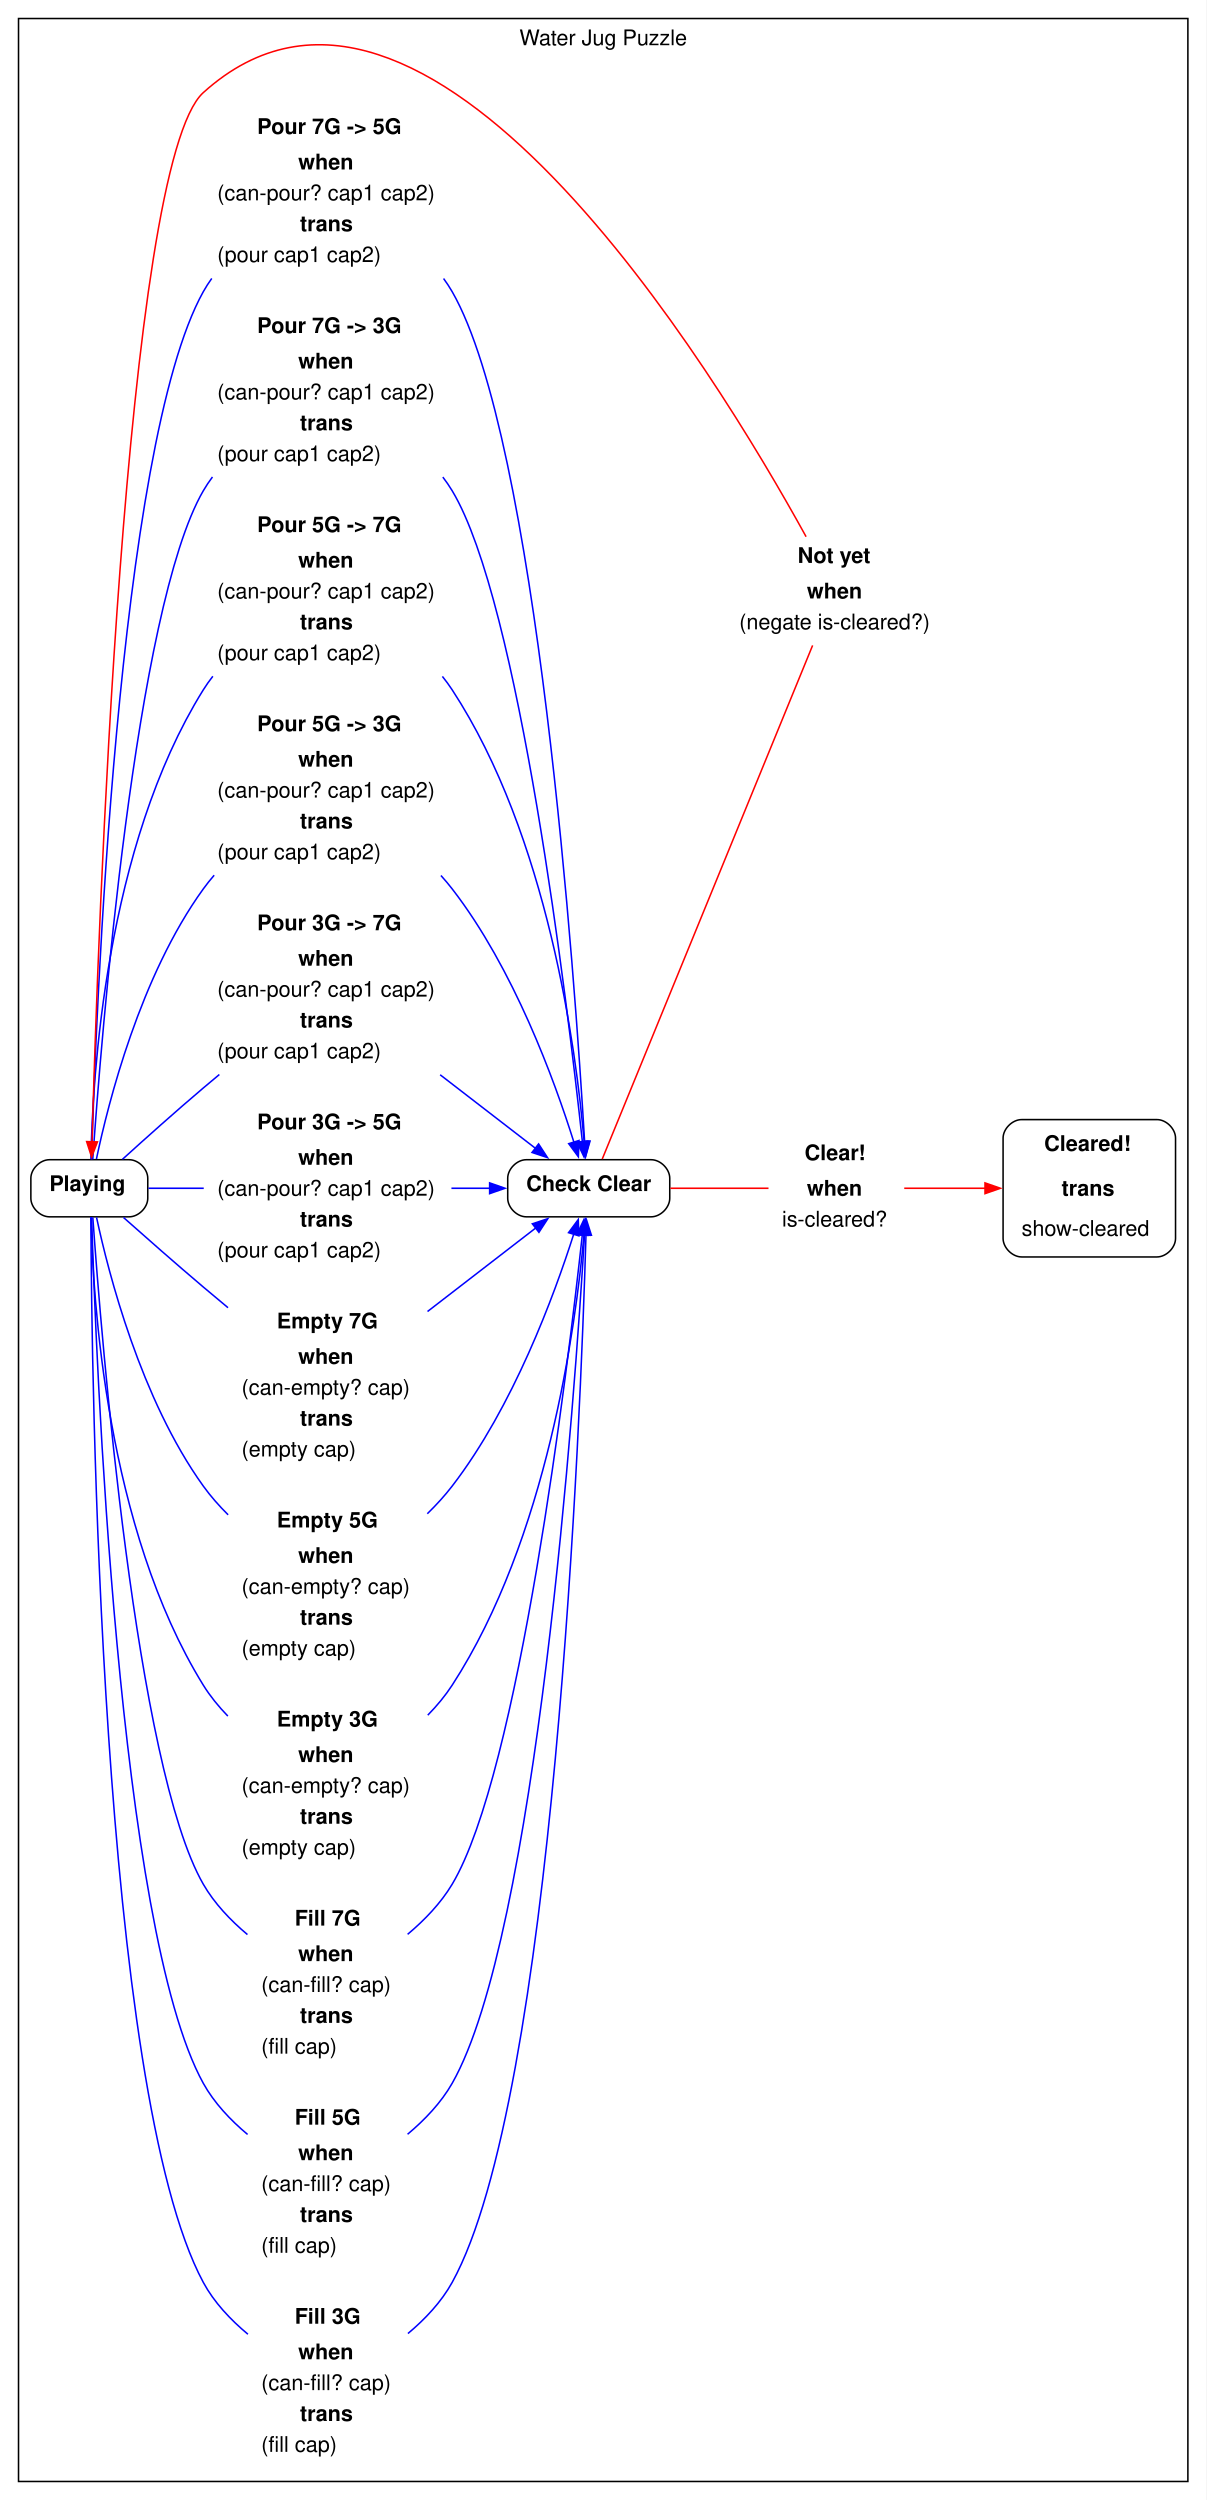
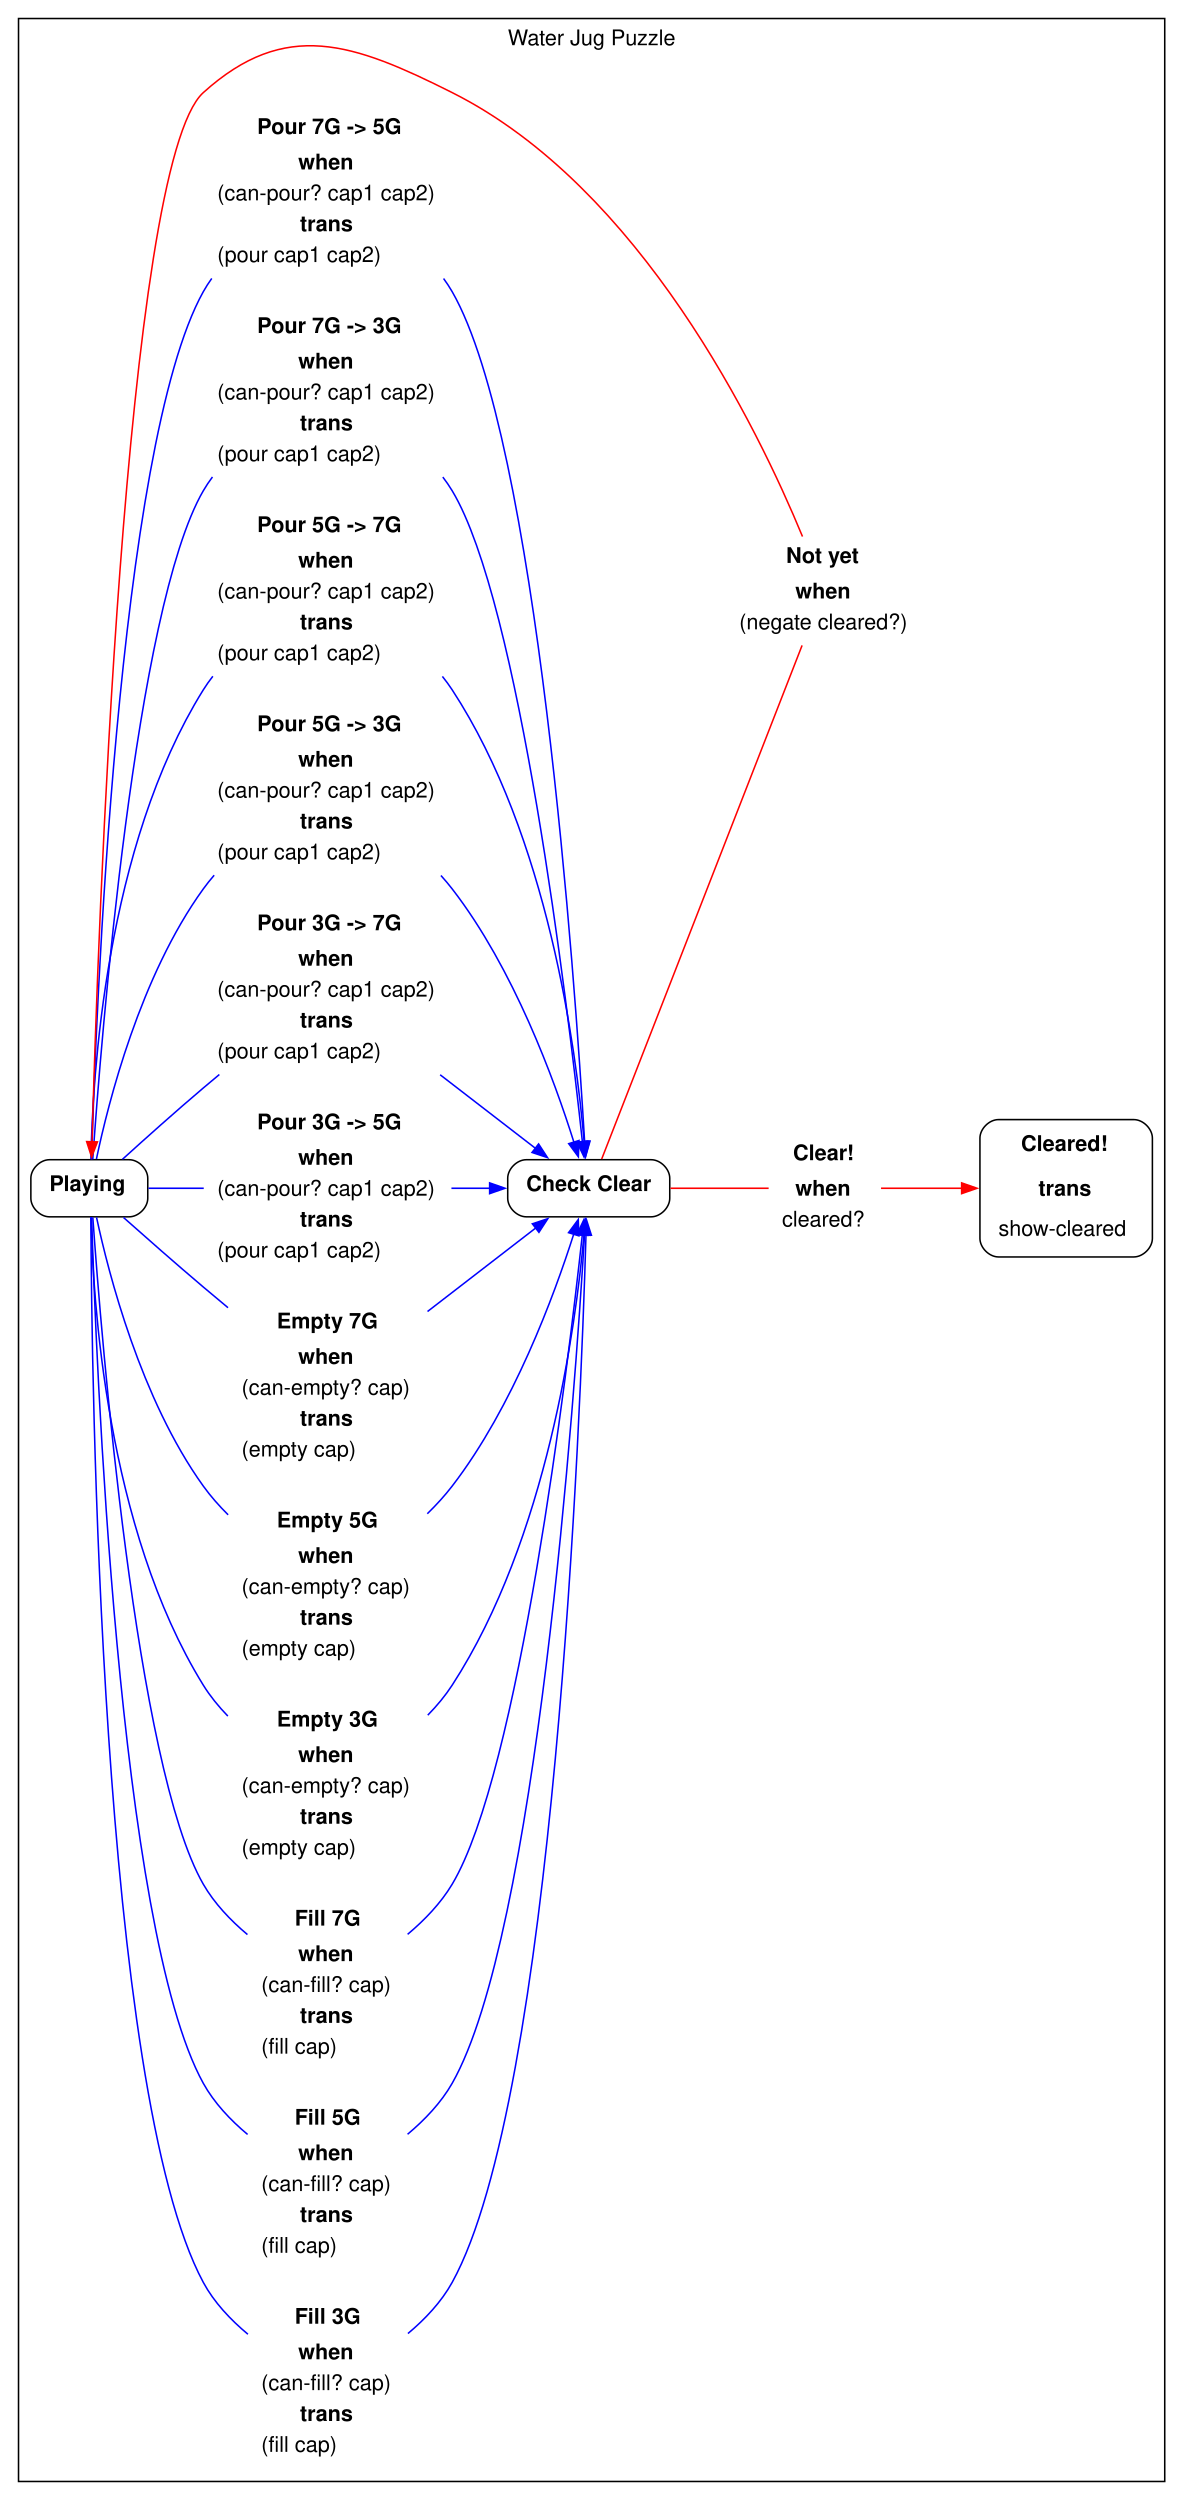
- <svg xmlns="http://www.w3.org/2000/svg" width="1042pt" height="2160pt" viewBox="0.00 0.00 1042.00 2160.00">
+ <svg xmlns="http://www.w3.org/2000/svg" width="1022pt" height="2160pt" viewBox="0.00 0.00 1022.00 2160.00">
  <g id="graph0" class="graph" transform="scale(1.33333 1.33333) rotate(0) translate(4 1616)">
-     <polygon fill="white" stroke="none" points="-4,4 -4,-1616 777.75,-1616 777.75,4 -4,4" />
+     <polygon fill="white" stroke="none" points="-4,4 -4,-1616 762.75,-1616 762.75,4 -4,4" />
    <g id="clust1" class="cluster">
-       <polygon fill="none" stroke="black" points="8,-8 8,-1604 765.75,-1604 765.75,-8 8,-8" />
-       <text xml:space="preserve" text-anchor="middle" x="386.88" y="-1586.7" font-family="Helvetica,Arial,sans-serif" font-size="14.00">Water Jug Puzzle</text>
+       <polygon fill="none" stroke="black" points="8,-8 8,-1604 750.75,-1604 750.75,-8 8,-8" />
+       <text xml:space="preserve" text-anchor="middle" x="379.38" y="-1586.7" font-family="Helvetica,Arial,sans-serif" font-size="14.00">Water Jug Puzzle</text>
    </g>
    <g id="node1" class="node">
      <path fill="white" stroke="black" d="M79.75,-864.5C79.75,-864.5 28,-864.5 28,-864.5 22,-864.5 16,-858.5 16,-852.5 16,-852.5 16,-839.5 16,-839.5 16,-833.5 22,-827.5 28,-827.5 28,-827.5 79.75,-827.5 79.75,-827.5 85.75,-827.5 91.75,-833.5 91.75,-839.5 91.75,-839.5 91.75,-852.5 91.75,-852.5 91.75,-858.5 85.75,-864.5 79.75,-864.5" />
      <text xml:space="preserve" text-anchor="start" x="28" y="-844.2" font-family="Helvetica,Arial,sans-serif" font-weight="bold" font-size="14.00">Playing</text>
    </g>
    <g id="node2" class="node">
      <text xml:space="preserve" text-anchor="start" x="187" y="-110.2" font-family="Helvetica,Arial,sans-serif" font-weight="bold" font-size="14.00">Fill 3G</text>
      <text xml:space="preserve" text-anchor="start" x="189.25" y="-87.2" font-family="Helvetica,Arial,sans-serif" font-weight="bold" font-size="14.00">when</text>
      <text xml:space="preserve" text-anchor="start" x="165.25" y="-67.2" font-family="Helvetica,Arial,sans-serif" font-size="14.00">(can-fill? cap)</text>
      <text xml:space="preserve" text-anchor="start" x="190.38" y="-47.2" font-family="Helvetica,Arial,sans-serif" font-weight="bold" font-size="14.00">trans</text>
      <text xml:space="preserve" text-anchor="start" x="165.25" y="-27.2" font-family="Helvetica,Arial,sans-serif" font-size="14.00">(fill cap)</text>
    </g>
    <g id="edge1" class="edge">
      <path fill="none" stroke="blue" d="M54.9,-827.2C55.29,-727.57 60.75,-261.31 127.75,-137 134.69,-124.12 145.36,-112.82 156.65,-103.41" />
    </g>
    <g id="node3" class="node">
      <text xml:space="preserve" text-anchor="start" x="187" y="-239.2" font-family="Helvetica,Arial,sans-serif" font-weight="bold" font-size="14.00">Fill 5G</text>
      <text xml:space="preserve" text-anchor="start" x="189.25" y="-216.2" font-family="Helvetica,Arial,sans-serif" font-weight="bold" font-size="14.00">when</text>
      <text xml:space="preserve" text-anchor="start" x="165.25" y="-196.2" font-family="Helvetica,Arial,sans-serif" font-size="14.00">(can-fill? cap)</text>
      <text xml:space="preserve" text-anchor="start" x="190.38" y="-176.2" font-family="Helvetica,Arial,sans-serif" font-weight="bold" font-size="14.00">trans</text>
      <text xml:space="preserve" text-anchor="start" x="165.25" y="-156.2" font-family="Helvetica,Arial,sans-serif" font-size="14.00">(fill cap)</text>
    </g>
    <g id="edge3" class="edge">
      <path fill="none" stroke="blue" d="M55.38,-827.23C58.03,-739.06 72.39,-366 127.75,-266 134.75,-253.35 145.29,-242.2 156.43,-232.87" />
    </g>
    <g id="node4" class="node">
      <text xml:space="preserve" text-anchor="start" x="187" y="-368.2" font-family="Helvetica,Arial,sans-serif" font-weight="bold" font-size="14.00">Fill 7G</text>
      <text xml:space="preserve" text-anchor="start" x="189.25" y="-345.2" font-family="Helvetica,Arial,sans-serif" font-weight="bold" font-size="14.00">when</text>
      <text xml:space="preserve" text-anchor="start" x="165.25" y="-325.2" font-family="Helvetica,Arial,sans-serif" font-size="14.00">(can-fill? cap)</text>
      <text xml:space="preserve" text-anchor="start" x="190.38" y="-305.2" font-family="Helvetica,Arial,sans-serif" font-weight="bold" font-size="14.00">trans</text>
      <text xml:space="preserve" text-anchor="start" x="165.25" y="-285.2" font-family="Helvetica,Arial,sans-serif" font-size="14.00">(fill cap)</text>
    </g>
    <g id="edge5" class="edge">
      <path fill="none" stroke="blue" d="M56.15,-827.02C61.52,-751.23 84.01,-470.83 127.75,-395 134.88,-382.63 145.33,-371.65 156.33,-362.39" />
    </g>
    <g id="node5" class="node">
      <text xml:space="preserve" text-anchor="start" x="175.38" y="-497.2" font-family="Helvetica,Arial,sans-serif" font-weight="bold" font-size="14.00">Empty 3G</text>
      <text xml:space="preserve" text-anchor="start" x="189.25" y="-474.2" font-family="Helvetica,Arial,sans-serif" font-weight="bold" font-size="14.00">when</text>
      <text xml:space="preserve" text-anchor="start" x="152.5" y="-454.2" font-family="Helvetica,Arial,sans-serif" font-size="14.00">(can-empty? cap)</text>
      <text xml:space="preserve" text-anchor="start" x="190.38" y="-434.2" font-family="Helvetica,Arial,sans-serif" font-weight="bold" font-size="14.00">trans</text>
      <text xml:space="preserve" text-anchor="start" x="152.5" y="-414.2" font-family="Helvetica,Arial,sans-serif" font-size="14.00">(empty cap)</text>
    </g>
    <g id="edge7" class="edge">
      <path fill="none" stroke="blue" d="M54.97,-827.35C56.06,-775.3 64.84,-625.61 127.75,-524 132.17,-516.87 137.64,-510.17 143.64,-503.97" />
    </g>
    <g id="node6" class="node">
      <text xml:space="preserve" text-anchor="start" x="175.38" y="-626.2" font-family="Helvetica,Arial,sans-serif" font-weight="bold" font-size="14.00">Empty 5G</text>
      <text xml:space="preserve" text-anchor="start" x="189.25" y="-603.2" font-family="Helvetica,Arial,sans-serif" font-weight="bold" font-size="14.00">when</text>
      <text xml:space="preserve" text-anchor="start" x="152.5" y="-583.2" font-family="Helvetica,Arial,sans-serif" font-size="14.00">(can-empty? cap)</text>
      <text xml:space="preserve" text-anchor="start" x="190.38" y="-563.2" font-family="Helvetica,Arial,sans-serif" font-weight="bold" font-size="14.00">trans</text>
      <text xml:space="preserve" text-anchor="start" x="152.5" y="-543.2" font-family="Helvetica,Arial,sans-serif" font-size="14.00">(empty cap)</text>
    </g>
    <g id="edge9" class="edge">
      <path fill="none" stroke="blue" d="M58.55,-827.17C66.35,-790.74 87.28,-709.26 127.75,-653 132.44,-646.48 137.94,-640.25 143.82,-634.4" />
    </g>
    <g id="node7" class="node">
      <text xml:space="preserve" text-anchor="start" x="175.38" y="-755.2" font-family="Helvetica,Arial,sans-serif" font-weight="bold" font-size="14.00">Empty 7G</text>
      <text xml:space="preserve" text-anchor="start" x="189.25" y="-732.2" font-family="Helvetica,Arial,sans-serif" font-weight="bold" font-size="14.00">when</text>
      <text xml:space="preserve" text-anchor="start" x="152.5" y="-712.2" font-family="Helvetica,Arial,sans-serif" font-size="14.00">(can-empty? cap)</text>
      <text xml:space="preserve" text-anchor="start" x="190.38" y="-692.2" font-family="Helvetica,Arial,sans-serif" font-weight="bold" font-size="14.00">trans</text>
      <text xml:space="preserve" text-anchor="start" x="152.5" y="-672.2" font-family="Helvetica,Arial,sans-serif" font-size="14.00">(empty cap)</text>
    </g>
    <g id="edge11" class="edge">
      <path fill="none" stroke="blue" d="M76.06,-827.03C90.51,-814.19 110.15,-796.91 127.75,-782 132.92,-777.62 138.32,-773.1 143.75,-768.6" />
    </g>
    <g id="node8" class="node">
      <text xml:space="preserve" text-anchor="start" x="162.62" y="-884.2" font-family="Helvetica,Arial,sans-serif" font-weight="bold" font-size="14.00">Pour 3G -&gt; 5G</text>
      <text xml:space="preserve" text-anchor="start" x="189.25" y="-861.2" font-family="Helvetica,Arial,sans-serif" font-weight="bold" font-size="14.00">when</text>
      <text xml:space="preserve" text-anchor="start" x="136.75" y="-841.2" font-family="Helvetica,Arial,sans-serif" font-size="14.00">(can-pour? cap1 cap2)</text>
      <text xml:space="preserve" text-anchor="start" x="190.38" y="-821.2" font-family="Helvetica,Arial,sans-serif" font-weight="bold" font-size="14.00">trans</text>
      <text xml:space="preserve" text-anchor="start" x="136.75" y="-801.2" font-family="Helvetica,Arial,sans-serif" font-size="14.00">(pour cap1 cap2)</text>
    </g>
    <g id="edge13" class="edge">
      <path fill="none" stroke="blue" d="M92.18,-846C103.11,-846 115.51,-846 128.02,-846" />
    </g>
    <g id="node9" class="node">
      <text xml:space="preserve" text-anchor="start" x="162.62" y="-1013.2" font-family="Helvetica,Arial,sans-serif" font-weight="bold" font-size="14.00">Pour 3G -&gt; 7G</text>
      <text xml:space="preserve" text-anchor="start" x="189.25" y="-990.2" font-family="Helvetica,Arial,sans-serif" font-weight="bold" font-size="14.00">when</text>
      <text xml:space="preserve" text-anchor="start" x="136.75" y="-970.2" font-family="Helvetica,Arial,sans-serif" font-size="14.00">(can-pour? cap1 cap2)</text>
      <text xml:space="preserve" text-anchor="start" x="190.38" y="-950.2" font-family="Helvetica,Arial,sans-serif" font-weight="bold" font-size="14.00">trans</text>
      <text xml:space="preserve" text-anchor="start" x="136.75" y="-930.2" font-family="Helvetica,Arial,sans-serif" font-size="14.00">(pour cap1 cap2)</text>
    </g>
    <g id="edge15" class="edge">
      <path fill="none" stroke="blue" d="M75.36,-864.78C89.83,-877.92 109.77,-895.77 127.75,-911 131.13,-913.87 134.62,-916.78 138.14,-919.71" />
    </g>
    <g id="node10" class="node">
      <text xml:space="preserve" text-anchor="start" x="162.62" y="-1142.2" font-family="Helvetica,Arial,sans-serif" font-weight="bold" font-size="14.00">Pour 5G -&gt; 3G</text>
      <text xml:space="preserve" text-anchor="start" x="189.25" y="-1119.2" font-family="Helvetica,Arial,sans-serif" font-weight="bold" font-size="14.00">when</text>
      <text xml:space="preserve" text-anchor="start" x="136.75" y="-1099.2" font-family="Helvetica,Arial,sans-serif" font-size="14.00">(can-pour? cap1 cap2)</text>
      <text xml:space="preserve" text-anchor="start" x="190.38" y="-1079.2" font-family="Helvetica,Arial,sans-serif" font-weight="bold" font-size="14.00">trans</text>
      <text xml:space="preserve" text-anchor="start" x="136.75" y="-1059.2" font-family="Helvetica,Arial,sans-serif" font-size="14.00">(pour cap1 cap2)</text>
    </g>
    <g id="edge17" class="edge">
      <path fill="none" stroke="blue" d="M58.49,-864.96C66.18,-901.63 86.93,-983.61 127.75,-1040 129.93,-1043.02 132.3,-1045.97 134.79,-1048.85" />
    </g>
    <g id="node11" class="node">
      <text xml:space="preserve" text-anchor="start" x="162.62" y="-1271.2" font-family="Helvetica,Arial,sans-serif" font-weight="bold" font-size="14.00">Pour 5G -&gt; 7G</text>
      <text xml:space="preserve" text-anchor="start" x="189.25" y="-1248.2" font-family="Helvetica,Arial,sans-serif" font-weight="bold" font-size="14.00">when</text>
      <text xml:space="preserve" text-anchor="start" x="136.75" y="-1228.2" font-family="Helvetica,Arial,sans-serif" font-size="14.00">(can-pour? cap1 cap2)</text>
      <text xml:space="preserve" text-anchor="start" x="190.38" y="-1208.2" font-family="Helvetica,Arial,sans-serif" font-weight="bold" font-size="14.00">trans</text>
      <text xml:space="preserve" text-anchor="start" x="136.75" y="-1188.2" font-family="Helvetica,Arial,sans-serif" font-size="14.00">(pour cap1 cap2)</text>
    </g>
    <g id="edge19" class="edge">
      <path fill="none" stroke="blue" d="M54.92,-864.73C55.86,-917.01 64.3,-1067.31 127.75,-1169 129.63,-1172.01 131.7,-1174.94 133.92,-1177.78" />
    </g>
    <g id="node12" class="node">
      <text xml:space="preserve" text-anchor="start" x="162.62" y="-1400.2" font-family="Helvetica,Arial,sans-serif" font-weight="bold" font-size="14.00">Pour 7G -&gt; 3G</text>
      <text xml:space="preserve" text-anchor="start" x="189.25" y="-1377.2" font-family="Helvetica,Arial,sans-serif" font-weight="bold" font-size="14.00">when</text>
      <text xml:space="preserve" text-anchor="start" x="136.75" y="-1357.2" font-family="Helvetica,Arial,sans-serif" font-size="14.00">(can-pour? cap1 cap2)</text>
      <text xml:space="preserve" text-anchor="start" x="190.38" y="-1337.2" font-family="Helvetica,Arial,sans-serif" font-weight="bold" font-size="14.00">trans</text>
      <text xml:space="preserve" text-anchor="start" x="136.75" y="-1317.2" font-family="Helvetica,Arial,sans-serif" font-size="14.00">(pour cap1 cap2)</text>
    </g>
    <g id="edge21" class="edge">
      <path fill="none" stroke="blue" d="M56.11,-864.78C61.36,-940.38 83.59,-1222.08 127.75,-1298 129.53,-1301.07 131.52,-1304.04 133.68,-1306.93" />
    </g>
    <g id="node13" class="node">
      <text xml:space="preserve" text-anchor="start" x="162.62" y="-1529.2" font-family="Helvetica,Arial,sans-serif" font-weight="bold" font-size="14.00">Pour 7G -&gt; 5G</text>
      <text xml:space="preserve" text-anchor="start" x="189.25" y="-1506.2" font-family="Helvetica,Arial,sans-serif" font-weight="bold" font-size="14.00">when</text>
      <text xml:space="preserve" text-anchor="start" x="136.75" y="-1486.2" font-family="Helvetica,Arial,sans-serif" font-size="14.00">(can-pour? cap1 cap2)</text>
      <text xml:space="preserve" text-anchor="start" x="190.38" y="-1466.2" font-family="Helvetica,Arial,sans-serif" font-weight="bold" font-size="14.00">trans</text>
      <text xml:space="preserve" text-anchor="start" x="136.75" y="-1446.2" font-family="Helvetica,Arial,sans-serif" font-size="14.00">(pour cap1 cap2)</text>
    </g>
    <g id="edge23" class="edge">
      <path fill="none" stroke="blue" d="M55.36,-864.81C57.92,-953.18 71.93,-1327.04 127.75,-1427 129.39,-1429.94 131.23,-1432.8 133.22,-1435.57" />
    </g>
    <g id="node14" class="node">
      <path fill="white" stroke="black" d="M418,-864.5C418,-864.5 337,-864.5 337,-864.5 331,-864.5 325,-858.5 325,-852.5 325,-852.5 325,-839.5 325,-839.5 325,-833.5 331,-827.5 337,-827.5 337,-827.5 418,-827.5 418,-827.5 424,-827.5 430,-833.5 430,-839.5 430,-839.5 430,-852.5 430,-852.5 430,-858.5 424,-864.5 418,-864.5" />
      <text xml:space="preserve" text-anchor="start" x="337" y="-844.2" font-family="Helvetica,Arial,sans-serif" font-weight="bold" font-size="14.00">Check Clear</text>
    </g>
    <g id="edge2" class="edge">
      <path fill="none" stroke="blue" d="M260.34,-103.86C271.48,-113.19 282.01,-124.35 289,-137 355.08,-256.67 372.24,-695.99 375.73,-815.7" />
      <polygon fill="blue" stroke="blue" points="372.23,-815.77 376.01,-825.67 379.23,-815.57 372.23,-815.77" />
    </g>
    <g id="edge4" class="edge">
      <path fill="none" stroke="blue" d="M260.1,-232.99C271.24,-242.32 281.84,-253.44 289,-266 343.62,-361.85 368.46,-710.93 374.81,-815.93" />
      <polygon fill="blue" stroke="blue" points="371.3,-815.93 375.38,-825.71 378.29,-815.52 371.3,-815.93" />
    </g>
    <g id="edge6" class="edge">
      <path fill="none" stroke="blue" d="M260.14,-362.55C271.15,-371.8 281.67,-382.75 289,-395 332.2,-467.24 363.65,-726.95 373.35,-815.88" />
      <polygon fill="blue" stroke="blue" points="369.86,-816.18 374.41,-825.75 376.82,-815.43 369.86,-816.18" />
    </g>
    <g id="edge8" class="edge">
      <path fill="none" stroke="blue" d="M273.19,-504.56C279.1,-510.61 284.53,-517.11 289,-524 350.52,-618.78 369.09,-756.07 374.44,-816.06" />
      <polygon fill="blue" stroke="blue" points="370.94,-816.13 375.25,-825.81 377.92,-815.56 370.94,-816.13" />
    </g>
    <g id="edge10" class="edge">
      <path fill="none" stroke="blue" d="M272.9,-635.1C278.72,-640.77 284.21,-646.78 289,-653 328.52,-704.35 355.07,-776.39 367.8,-816.35" />
      <polygon fill="blue" stroke="blue" points="364.41,-817.23 370.72,-825.75 371.1,-815.16 364.41,-817.23" />
    </g>
    <g id="edge12" class="edge">
      <path fill="none" stroke="blue" d="M273.03,-766.14C296.92,-784.58 323.12,-804.8 343.17,-820.28" />
      <polygon fill="blue" stroke="blue" points="340.95,-822.98 351.01,-826.32 345.23,-817.44 340.95,-822.98" />
    </g>
    <g id="edge14" class="edge">
      <path fill="none" stroke="blue" d="M288.53,-846C296.9,-846 305.34,-846 313.49,-846" />
      <polygon fill="blue" stroke="blue" points="313.28,-849.5 323.28,-846 313.28,-842.5 313.28,-849.5" />
    </g>
    <g id="edge16" class="edge">
      <path fill="none" stroke="blue" d="M281.22,-919.54C302.77,-902.91 325.37,-885.46 343.16,-871.74" />
      <polygon fill="blue" stroke="blue" points="345.01,-874.73 350.79,-865.85 340.73,-869.19 345.01,-874.73" />
    </g>
    <g id="edge18" class="edge">
      <path fill="none" stroke="blue" d="M281.72,-1048.67C284.28,-1045.84 286.72,-1042.95 289,-1040 328.83,-988.54 355.27,-916.07 367.89,-875.85" />
      <polygon fill="blue" stroke="blue" points="371.21,-876.97 370.78,-866.38 364.52,-874.92 371.21,-876.97" />
    </g>
    <g id="edge20" class="edge">
      <path fill="none" stroke="blue" d="M282.67,-1177.68C284.93,-1174.86 287.06,-1171.97 289,-1169 351.03,-1074.15 369.33,-936.32 374.53,-876.07" />
      <polygon fill="blue" stroke="blue" points="378.01,-876.52 375.31,-866.27 371.03,-875.96 378.01,-876.52" />
    </g>
    <g id="edge22" class="edge">
      <path fill="none" stroke="blue" d="M282.95,-1306.86C285.14,-1303.99 287.17,-1301.04 289,-1298 332.55,-1225.76 363.77,-965.37 373.38,-876.2" />
      <polygon fill="blue" stroke="blue" points="376.86,-876.61 374.44,-866.3 369.9,-875.87 376.86,-876.61" />
    </g>
    <g id="edge24" class="edge">
      <path fill="none" stroke="blue" d="M283.43,-1435.52C285.45,-1432.76 287.32,-1429.92 289,-1427 344.06,-1331.19 368.6,-981.36 374.84,-876.14" />
      <polygon fill="blue" stroke="blue" points="378.32,-876.52 375.41,-866.33 371.33,-876.11 378.32,-876.52" />
    </g>
    <g id="node15" class="node">
-       <text xml:space="preserve" text-anchor="start" x="512.88" y="-1251.2" font-family="Helvetica,Arial,sans-serif" font-weight="bold" font-size="14.00">Not yet</text>
-       <text xml:space="preserve" text-anchor="start" x="518.88" y="-1228.2" font-family="Helvetica,Arial,sans-serif" font-weight="bold" font-size="14.00">when</text>
-       <text xml:space="preserve" text-anchor="start" x="475" y="-1208.2" font-family="Helvetica,Arial,sans-serif" font-size="14.00">(negate is-cleared?)</text>
+       <text xml:space="preserve" text-anchor="start" x="505.38" y="-1251.2" font-family="Helvetica,Arial,sans-serif" font-weight="bold" font-size="14.00">Not yet</text>
+       <text xml:space="preserve" text-anchor="start" x="511.38" y="-1228.2" font-family="Helvetica,Arial,sans-serif" font-weight="bold" font-size="14.00">when</text>
+       <text xml:space="preserve" text-anchor="start" x="475" y="-1208.2" font-family="Helvetica,Arial,sans-serif" font-size="14.00">(negate cleared?)</text>
    </g>
    <g id="edge25" class="edge">
-       <path fill="none" stroke="red" d="M386.25,-864.93C411.24,-925.93 489.92,-1118.05 522.58,-1197.78" />
+       <path fill="none" stroke="red" d="M385.89,-864.93C409.69,-925.93 484.65,-1118.05 515.76,-1197.78" />
    </g>
    <g id="node16" class="node">
-       <text xml:space="preserve" text-anchor="start" x="517.38" y="-864.2" font-family="Helvetica,Arial,sans-serif" font-weight="bold" font-size="14.00">Clear!</text>
-       <text xml:space="preserve" text-anchor="start" x="518.88" y="-841.2" font-family="Helvetica,Arial,sans-serif" font-weight="bold" font-size="14.00">when</text>
-       <text xml:space="preserve" text-anchor="start" x="502.75" y="-821.2" font-family="Helvetica,Arial,sans-serif" font-size="14.00">is-cleared?</text>
+       <text xml:space="preserve" text-anchor="start" x="509.88" y="-864.2" font-family="Helvetica,Arial,sans-serif" font-weight="bold" font-size="14.00">Clear!</text>
+       <text xml:space="preserve" text-anchor="start" x="511.38" y="-841.2" font-family="Helvetica,Arial,sans-serif" font-weight="bold" font-size="14.00">when</text>
+       <text xml:space="preserve" text-anchor="start" x="502.75" y="-821.2" font-family="Helvetica,Arial,sans-serif" font-size="14.00">cleared?</text>
    </g>
    <g id="edge27" class="edge">
-       <path fill="none" stroke="red" d="M430.4,-846C450.98,-846 474.37,-846 493.99,-846" />
+       <path fill="none" stroke="red" d="M430.47,-846C451.45,-846 475.13,-846 494.08,-846" />
    </g>
    <g id="edge26" class="edge">
-       <path fill="none" stroke="red" d="M518.35,-1268.21C459.14,-1375.79 270.87,-1685.18 127.75,-1556 76.46,-1509.7 59.22,-1005.07 55.64,-875.95" />
+       <path fill="none" stroke="red" d="M516.02,-1268.32C486.99,-1338.64 411.14,-1494.66 289,-1556 224.96,-1588.16 180.95,-1604.02 127.75,-1556 76.46,-1509.7 59.22,-1005.07 55.64,-875.95" />
      <polygon fill="red" stroke="red" points="59.14,-876.07 55.37,-866.17 52.14,-876.26 59.14,-876.07" />
    </g>
    <g id="node17" class="node">
-       <path fill="white" stroke="black" d="M745.75,-890.5C745.75,-890.5 658,-890.5 658,-890.5 652,-890.5 646,-884.5 646,-878.5 646,-878.5 646,-813.5 646,-813.5 646,-807.5 652,-801.5 658,-801.5 658,-801.5 745.75,-801.5 745.75,-801.5 751.75,-801.5 757.75,-807.5 757.75,-813.5 757.75,-813.5 757.75,-878.5 757.75,-878.5 757.75,-884.5 751.75,-890.5 745.75,-890.5" />
-       <text xml:space="preserve" text-anchor="start" x="672.62" y="-870.2" font-family="Helvetica,Arial,sans-serif" font-weight="bold" font-size="14.00">Cleared!</text>
-       <text xml:space="preserve" text-anchor="start" x="683.88" y="-841.2" font-family="Helvetica,Arial,sans-serif" font-weight="bold" font-size="14.00">trans</text>
-       <text xml:space="preserve" text-anchor="start" x="658" y="-815.2" font-family="Helvetica,Arial,sans-serif" font-size="14.00">show-cleared</text>
+       <path fill="white" stroke="black" d="M730.75,-890.5C730.75,-890.5 643,-890.5 643,-890.5 637,-890.5 631,-884.5 631,-878.5 631,-878.5 631,-813.5 631,-813.5 631,-807.5 637,-801.5 643,-801.5 643,-801.5 730.75,-801.5 730.75,-801.5 736.75,-801.5 742.75,-807.5 742.75,-813.5 742.75,-813.5 742.75,-878.5 742.75,-878.5 742.75,-884.5 736.75,-890.5 730.75,-890.5" />
+       <text xml:space="preserve" text-anchor="start" x="657.62" y="-870.2" font-family="Helvetica,Arial,sans-serif" font-weight="bold" font-size="14.00">Cleared!</text>
+       <text xml:space="preserve" text-anchor="start" x="668.88" y="-841.2" font-family="Helvetica,Arial,sans-serif" font-weight="bold" font-size="14.00">trans</text>
+       <text xml:space="preserve" text-anchor="start" x="643" y="-815.2" font-family="Helvetica,Arial,sans-serif" font-size="14.00">show-cleared</text>
    </g>
    <g id="edge28" class="edge">
-       <path fill="none" stroke="red" d="M581.95,-846C598.01,-846 616.65,-846 634.34,-846" />
-       <polygon fill="red" stroke="red" points="634.28,-849.5 644.28,-846 634.28,-842.5 634.28,-849.5" />
+       <path fill="none" stroke="red" d="M566.92,-846C582.47,-846 601.26,-846 619.27,-846" />
+       <polygon fill="red" stroke="red" points="619.14,-849.5 629.14,-846 619.14,-842.5 619.14,-849.5" />
    </g>
  </g>
</svg>
